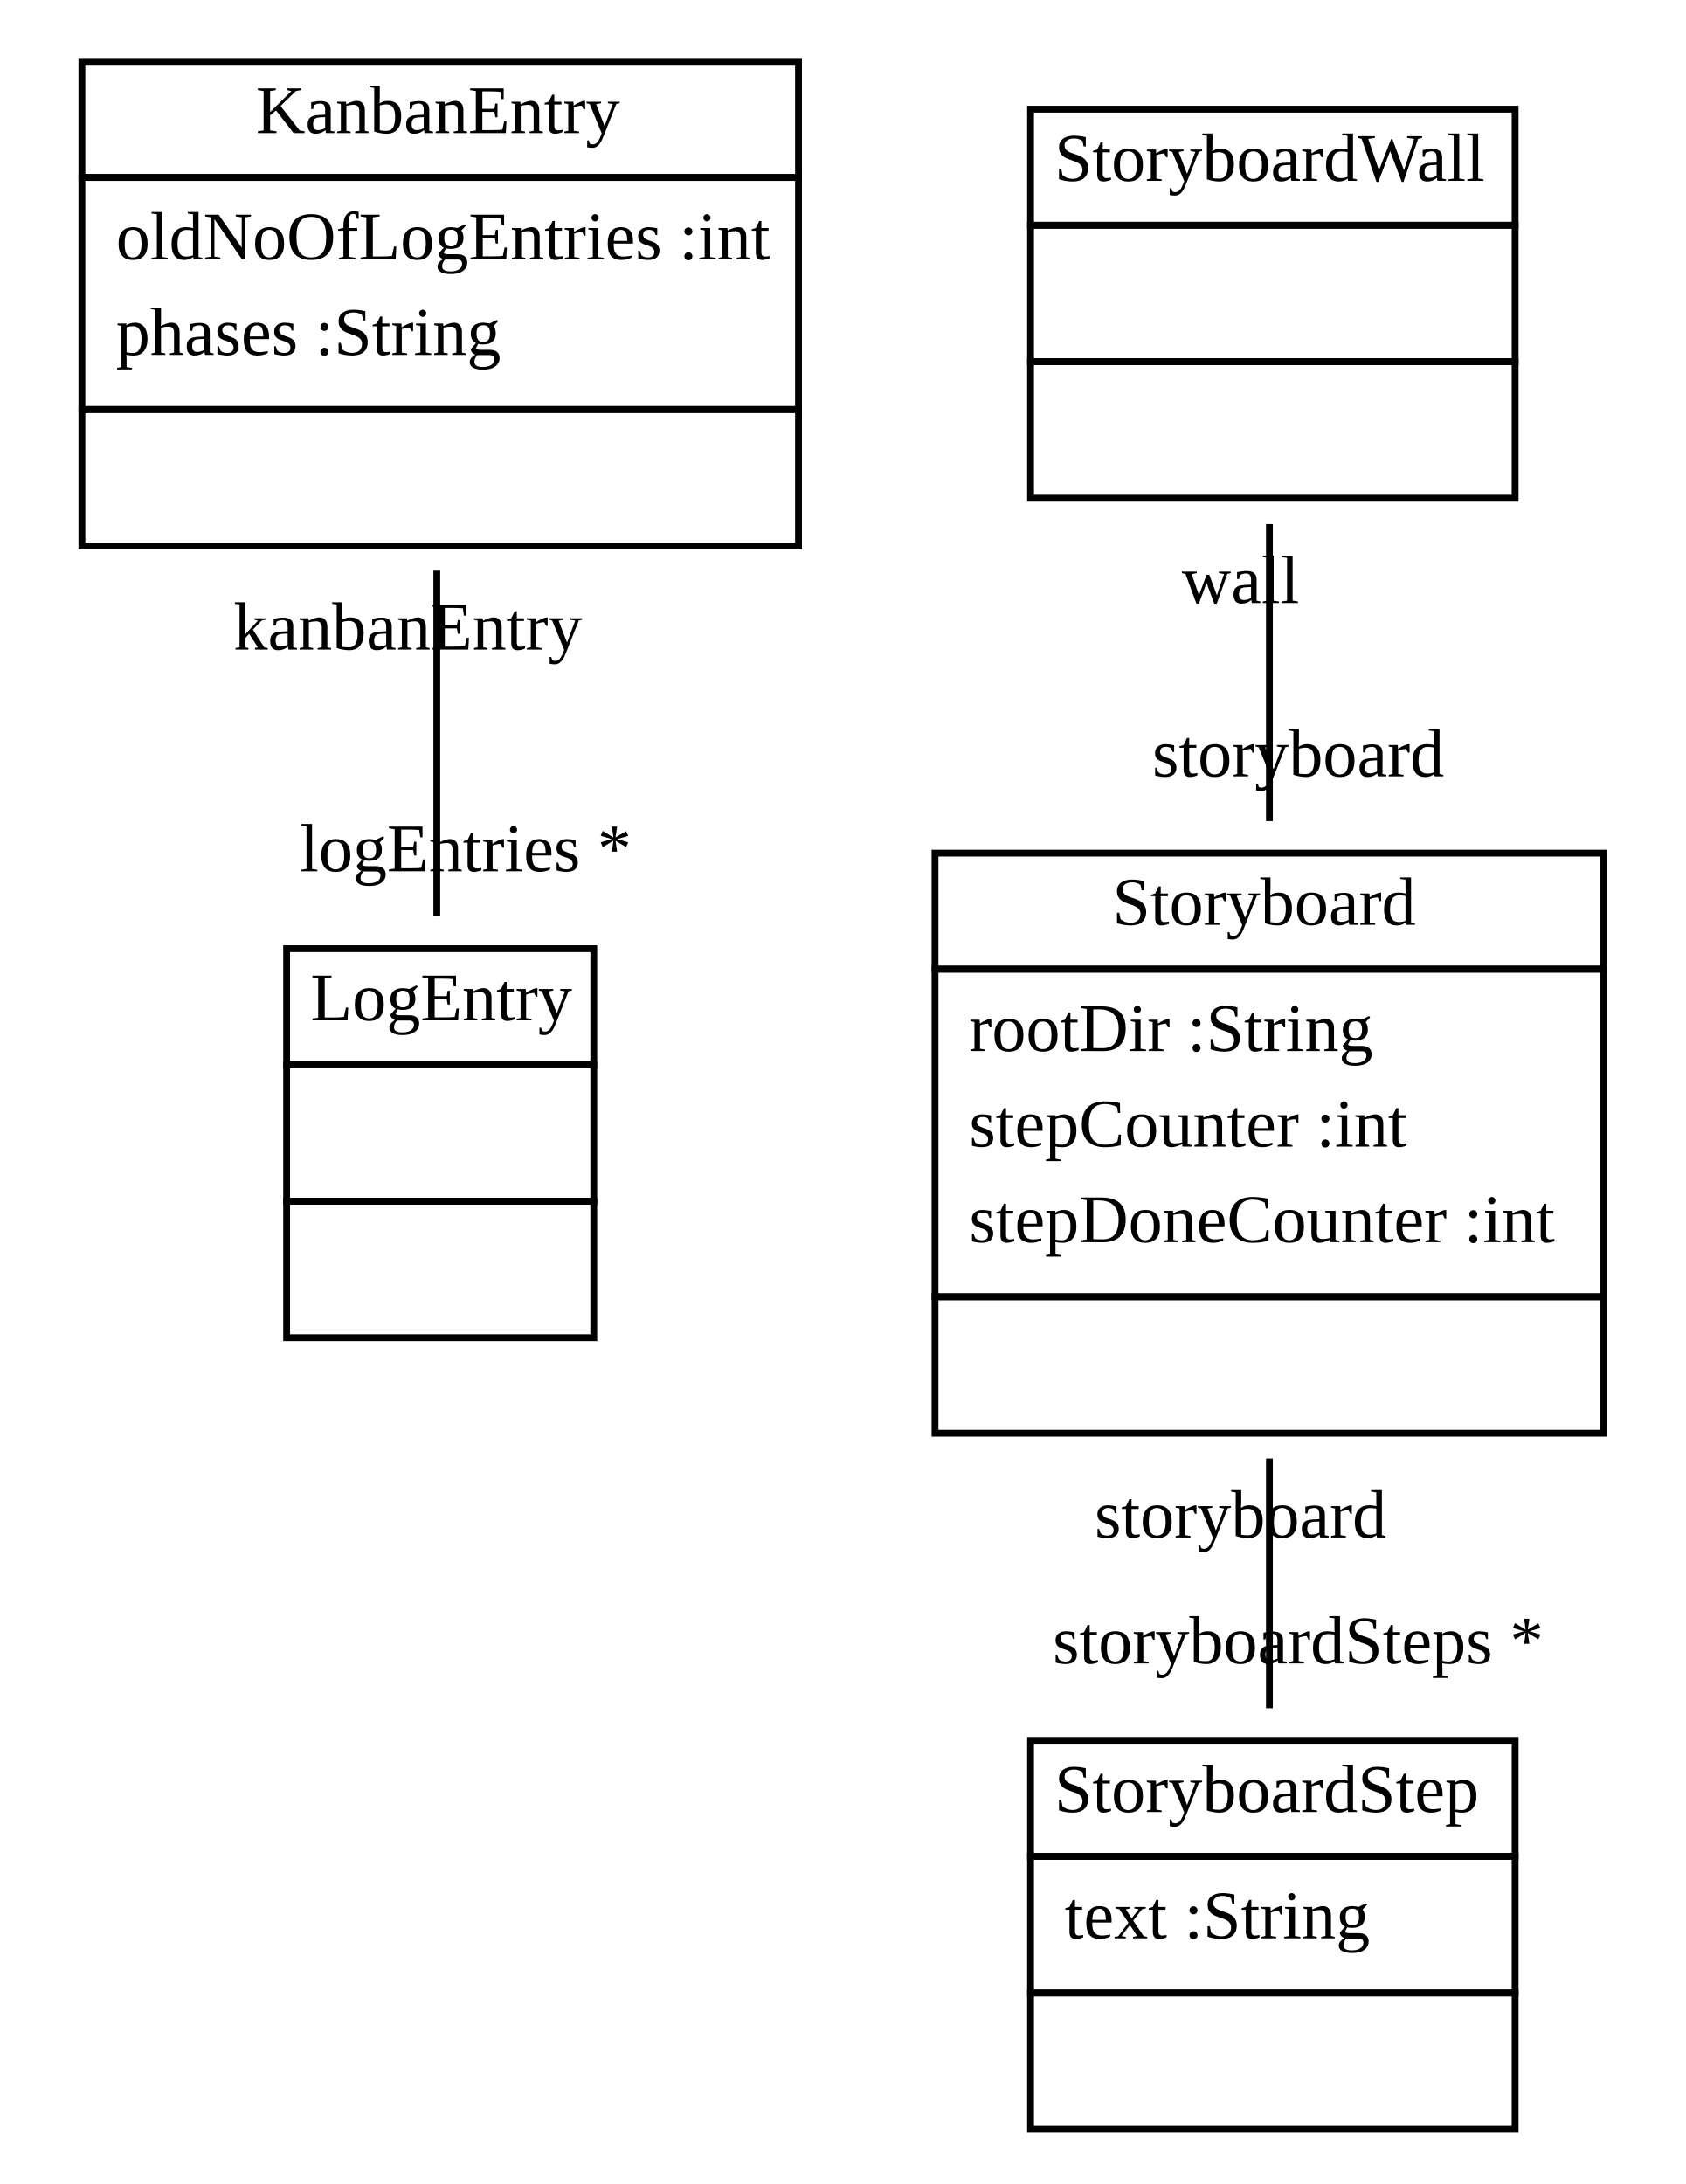
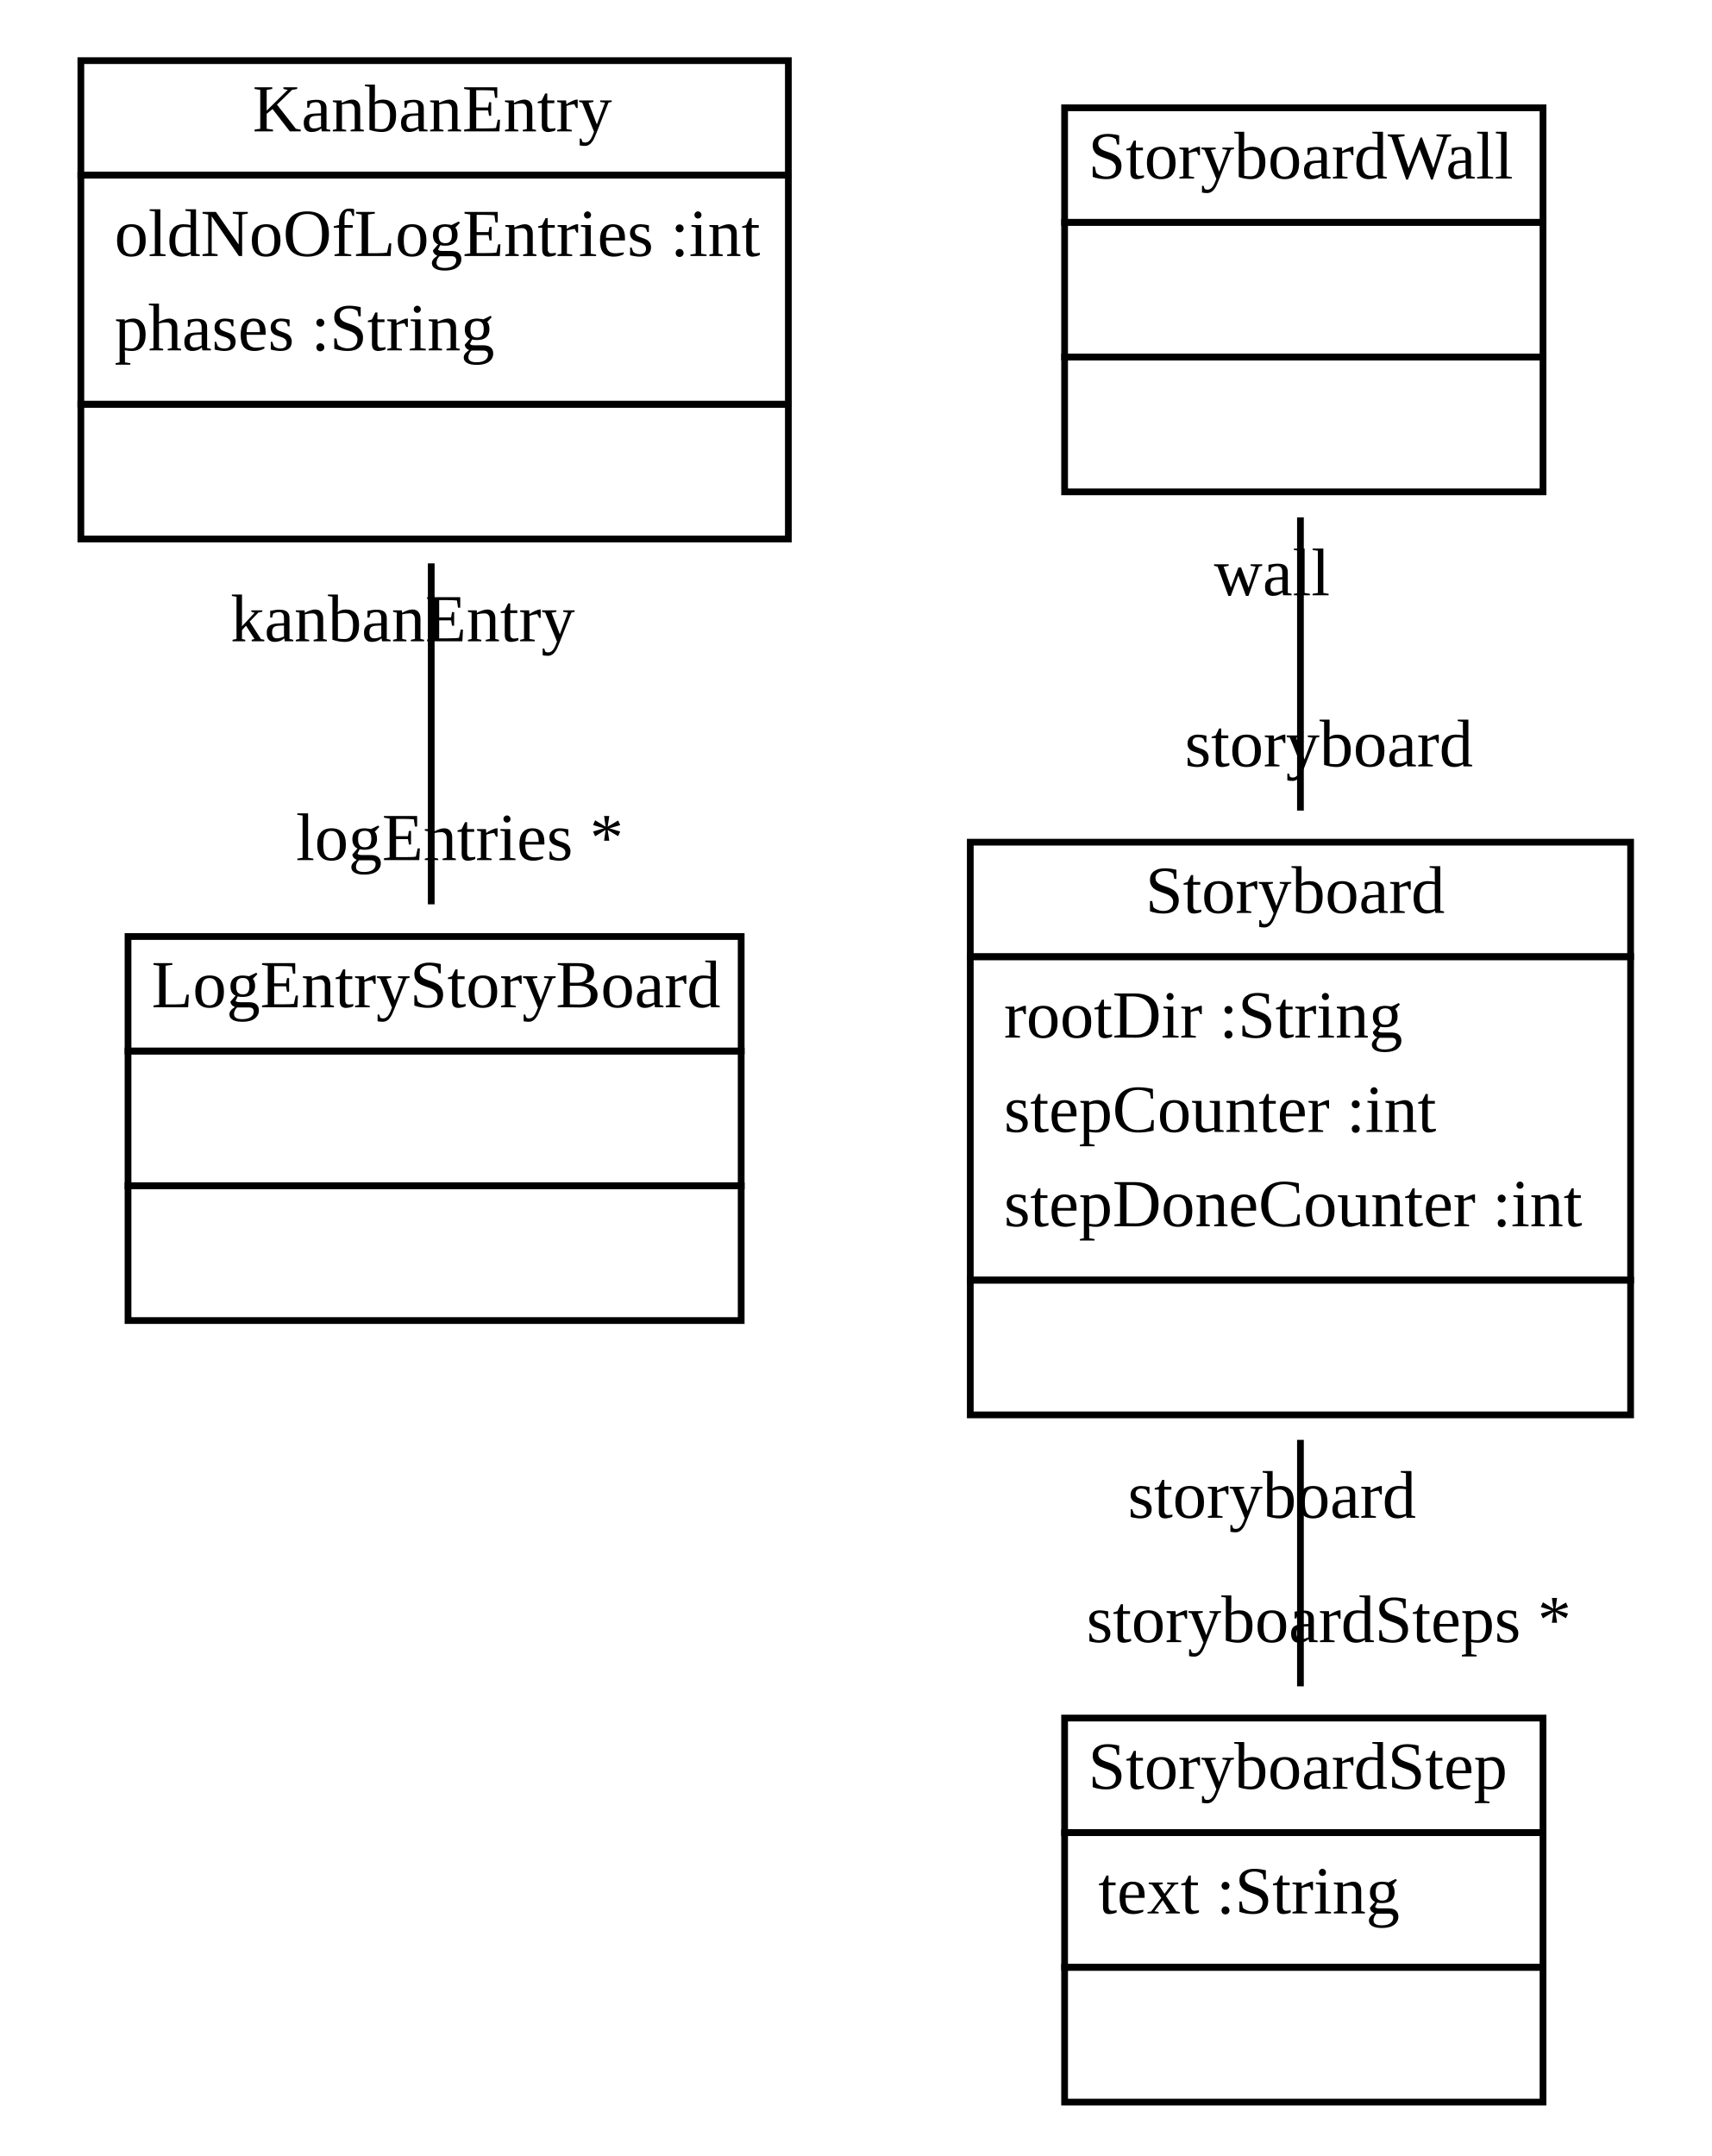
- <svg xmlns="http://www.w3.org/2000/svg" xmlns:xlink="http://www.w3.org/1999/xlink" width="247pt" height="320pt" viewBox="0.00 0.00 247.00 320.00">
+ <svg xmlns="http://www.w3.org/2000/svg" xmlns:xlink="http://www.w3.org/1999/xlink" width="254pt" height="320pt" viewBox="0.00 0.00 254.00 320.00">
  <g id="graph1" class="graph" transform="scale(1 1) rotate(0) translate(4 316)">
-     <polygon fill="white" stroke="white" points="-4,5 -4,-316 244,-316 244,5 -4,5" />
+     <polygon fill="white" stroke="white" points="-4,5 -4,-316 251,-316 251,5 -4,5" />
    <g id="node1" class="node">
-       <a xlink:href="../test/org/sdmlib/storyboards/KanbanEntry.java" xlink:title="&lt;TABLE&gt;">
+       <a xlink:href="../src/KanbanEntry.java" xlink:title="&lt;TABLE&gt;">
        <polygon fill="none" stroke="black" points="8,-290 8,-307 113,-307 113,-290 8,-290" />
        <text text-anchor="start" x="33.5" y="-296.5" font-family="Times New Roman,serif" font-size="10.00">KanbanEntry</text>
      </a>
      <polygon fill="none" stroke="black" points="8,-256 8,-290 113,-290 113,-256 8,-256" />
      <text text-anchor="start" x="13" y="-278" font-family="Times New Roman,serif" font-size="10.00">oldNoOfLogEntries :int</text>
      <text text-anchor="start" x="13" y="-264" font-family="Times New Roman,serif" font-size="10.00">phases :String</text>
      <polygon fill="none" stroke="black" points="8,-236 8,-256 113,-256 113,-236 8,-236" />
      <text text-anchor="start" x="59" y="-244" font-family="Times New Roman,serif" font-size="10.00"> </text>
    </g>
    <g id="node2" class="node">
-       <a xlink:href="../test/org/sdmlib/storyboards/LogEntry.java" xlink:title="&lt;TABLE&gt;">
-         <polygon fill="none" stroke="black" points="38,-160 38,-177 83,-177 83,-160 38,-160" />
-         <text text-anchor="start" x="41.5" y="-166.5" font-family="Times New Roman,serif" font-size="10.00">LogEntry</text>
+       <a xlink:href="../src/LogEntryStoryBoard.java" xlink:title="&lt;TABLE&gt;">
+         <polygon fill="none" stroke="black" points="15,-160 15,-177 106,-177 106,-160 15,-160" />
+         <text text-anchor="start" x="18.5" y="-166.5" font-family="Times New Roman,serif" font-size="10.00">LogEntryStoryBoard</text>
      </a>
-       <polygon fill="none" stroke="black" points="38,-140 38,-160 83,-160 83,-140 38,-140" />
+       <polygon fill="none" stroke="black" points="15,-140 15,-160 106,-160 106,-140 15,-140" />
      <text text-anchor="start" x="59" y="-148" font-family="Times New Roman,serif" font-size="10.00"> </text>
-       <polygon fill="none" stroke="black" points="38,-120 38,-140 83,-140 83,-120 38,-120" />
+       <polygon fill="none" stroke="black" points="15,-120 15,-140 106,-140 106,-120 15,-120" />
      <text text-anchor="start" x="59" y="-128" font-family="Times New Roman,serif" font-size="10.00"> </text>
    </g>
    <g id="edge2" class="edge">
      <path fill="none" stroke="black" d="M60,-232.382C60,-216.06 60,-197.281 60,-181.779" />
      <text text-anchor="middle" x="64.226" y="-188.342" font-family="Times New Roman,serif" font-size="10.00">logEntries *</text>
      <text text-anchor="middle" x="55.774" y="-220.819" font-family="Times New Roman,serif" font-size="10.00">kanbanEntry</text>
    </g>
    <g id="node3" class="node">
-       <a xlink:href="../test/org/sdmlib/storyboards/StoryboardWall.java" xlink:title="&lt;TABLE&gt;">
-         <polygon fill="none" stroke="black" points="147,-283 147,-300 218,-300 218,-283 147,-283" />
-         <text text-anchor="start" x="150.5" y="-289.5" font-family="Times New Roman,serif" font-size="10.00">StoryboardWall</text>
+       <a xlink:href="../src/StoryboardWall.java" xlink:title="&lt;TABLE&gt;">
+         <polygon fill="none" stroke="black" points="154,-283 154,-300 225,-300 225,-283 154,-283" />
+         <text text-anchor="start" x="157.5" y="-289.5" font-family="Times New Roman,serif" font-size="10.00">StoryboardWall</text>
      </a>
-       <polygon fill="none" stroke="black" points="147,-263 147,-283 218,-283 218,-263 147,-263" />
-       <text text-anchor="start" x="181" y="-271" font-family="Times New Roman,serif" font-size="10.00"> </text>
-       <polygon fill="none" stroke="black" points="147,-243 147,-263 218,-263 218,-243 147,-243" />
-       <text text-anchor="start" x="181" y="-251" font-family="Times New Roman,serif" font-size="10.00"> </text>
+       <polygon fill="none" stroke="black" points="154,-263 154,-283 225,-283 225,-263 154,-263" />
+       <text text-anchor="start" x="188" y="-271" font-family="Times New Roman,serif" font-size="10.00"> </text>
+       <polygon fill="none" stroke="black" points="154,-243 154,-263 225,-263 225,-243 154,-243" />
+       <text text-anchor="start" x="188" y="-251" font-family="Times New Roman,serif" font-size="10.00"> </text>
    </g>
    <g id="node4" class="node">
-       <a xlink:href="../test/org/sdmlib/storyboards/Storyboard.java" xlink:title="&lt;TABLE&gt;">
-         <polygon fill="none" stroke="black" points="133,-174 133,-191 231,-191 231,-174 133,-174" />
-         <text text-anchor="start" x="159" y="-180.5" font-family="Times New Roman,serif" font-size="10.00">Storyboard</text>
+       <a xlink:href="../src/org/sdmlib/storyboards/Storyboard.java" xlink:title="&lt;TABLE&gt;">
+         <polygon fill="none" stroke="black" points="140,-174 140,-191 238,-191 238,-174 140,-174" />
+         <text text-anchor="start" x="166" y="-180.5" font-family="Times New Roman,serif" font-size="10.00">Storyboard</text>
      </a>
-       <polygon fill="none" stroke="black" points="133,-126 133,-174 231,-174 231,-126 133,-126" />
-       <text text-anchor="start" x="138" y="-162" font-family="Times New Roman,serif" font-size="10.00">rootDir :String</text>
-       <text text-anchor="start" x="138" y="-148" font-family="Times New Roman,serif" font-size="10.00">stepCounter :int</text>
-       <text text-anchor="start" x="138" y="-134" font-family="Times New Roman,serif" font-size="10.00">stepDoneCounter :int</text>
-       <polygon fill="none" stroke="black" points="133,-106 133,-126 231,-126 231,-106 133,-106" />
-       <text text-anchor="start" x="180.5" y="-114" font-family="Times New Roman,serif" font-size="10.00"> </text>
+       <polygon fill="none" stroke="black" points="140,-126 140,-174 238,-174 238,-126 140,-126" />
+       <text text-anchor="start" x="145" y="-162" font-family="Times New Roman,serif" font-size="10.00">rootDir :String</text>
+       <text text-anchor="start" x="145" y="-148" font-family="Times New Roman,serif" font-size="10.00">stepCounter :int</text>
+       <text text-anchor="start" x="145" y="-134" font-family="Times New Roman,serif" font-size="10.00">stepDoneCounter :int</text>
+       <polygon fill="none" stroke="black" points="140,-106 140,-126 238,-126 238,-106 140,-106" />
+       <text text-anchor="start" x="187.5" y="-114" font-family="Times New Roman,serif" font-size="10.00"> </text>
    </g>
    <g id="edge4" class="edge">
-       <path fill="none" stroke="black" d="M182,-239.209C182,-225.905 182,-210.19 182,-195.686" />
-       <text text-anchor="middle" x="186.226" y="-202.249" font-family="Times New Roman,serif" font-size="10.00">storyboard</text>
-       <text text-anchor="middle" x="177.774" y="-227.646" font-family="Times New Roman,serif" font-size="10.00">wall</text>
+       <path fill="none" stroke="black" d="M189,-239.209C189,-225.905 189,-210.19 189,-195.686" />
+       <text text-anchor="middle" x="193.226" y="-202.249" font-family="Times New Roman,serif" font-size="10.00">storyboard</text>
+       <text text-anchor="middle" x="184.774" y="-227.646" font-family="Times New Roman,serif" font-size="10.00">wall</text>
    </g>
    <g id="node5" class="node">
-       <a xlink:href="../test/org/sdmlib/storyboards/StoryboardStep.java" xlink:title="&lt;TABLE&gt;">
-         <polygon fill="none" stroke="black" points="147,-44 147,-61 218,-61 218,-44 147,-44" />
-         <text text-anchor="start" x="150.5" y="-50.5" font-family="Times New Roman,serif" font-size="10.00">StoryboardStep</text>
+       <a xlink:href="../src/StoryboardStep.java" xlink:title="&lt;TABLE&gt;">
+         <polygon fill="none" stroke="black" points="154,-44 154,-61 225,-61 225,-44 154,-44" />
+         <text text-anchor="start" x="157.5" y="-50.5" font-family="Times New Roman,serif" font-size="10.00">StoryboardStep</text>
      </a>
-       <polygon fill="none" stroke="black" points="147,-24 147,-44 218,-44 218,-24 147,-24" />
-       <text text-anchor="start" x="152" y="-32" font-family="Times New Roman,serif" font-size="10.00">text :String</text>
-       <polygon fill="none" stroke="black" points="147,-4 147,-24 218,-24 218,-4 147,-4" />
-       <text text-anchor="start" x="181" y="-12" font-family="Times New Roman,serif" font-size="10.00"> </text>
+       <polygon fill="none" stroke="black" points="154,-24 154,-44 225,-44 225,-24 154,-24" />
+       <text text-anchor="start" x="159" y="-32" font-family="Times New Roman,serif" font-size="10.00">text :String</text>
+       <polygon fill="none" stroke="black" points="154,-4 154,-24 225,-24 225,-4 154,-4" />
+       <text text-anchor="start" x="188" y="-12" font-family="Times New Roman,serif" font-size="10.00"> </text>
    </g>
    <g id="edge6" class="edge">
-       <path fill="none" stroke="black" d="M182,-102.289C182,-90.024 182,-77.032 182,-65.71" />
-       <text text-anchor="middle" x="186.226" y="-72.273" font-family="Times New Roman,serif" font-size="10.00">storyboardSteps *</text>
-       <text text-anchor="middle" x="177.774" y="-90.726" font-family="Times New Roman,serif" font-size="10.00">storyboard</text>
+       <path fill="none" stroke="black" d="M189,-102.289C189,-90.024 189,-77.032 189,-65.71" />
+       <text text-anchor="middle" x="193.226" y="-72.273" font-family="Times New Roman,serif" font-size="10.00">storyboardSteps *</text>
+       <text text-anchor="middle" x="184.774" y="-90.726" font-family="Times New Roman,serif" font-size="10.00">storyboard</text>
    </g>
  </g>
</svg>
